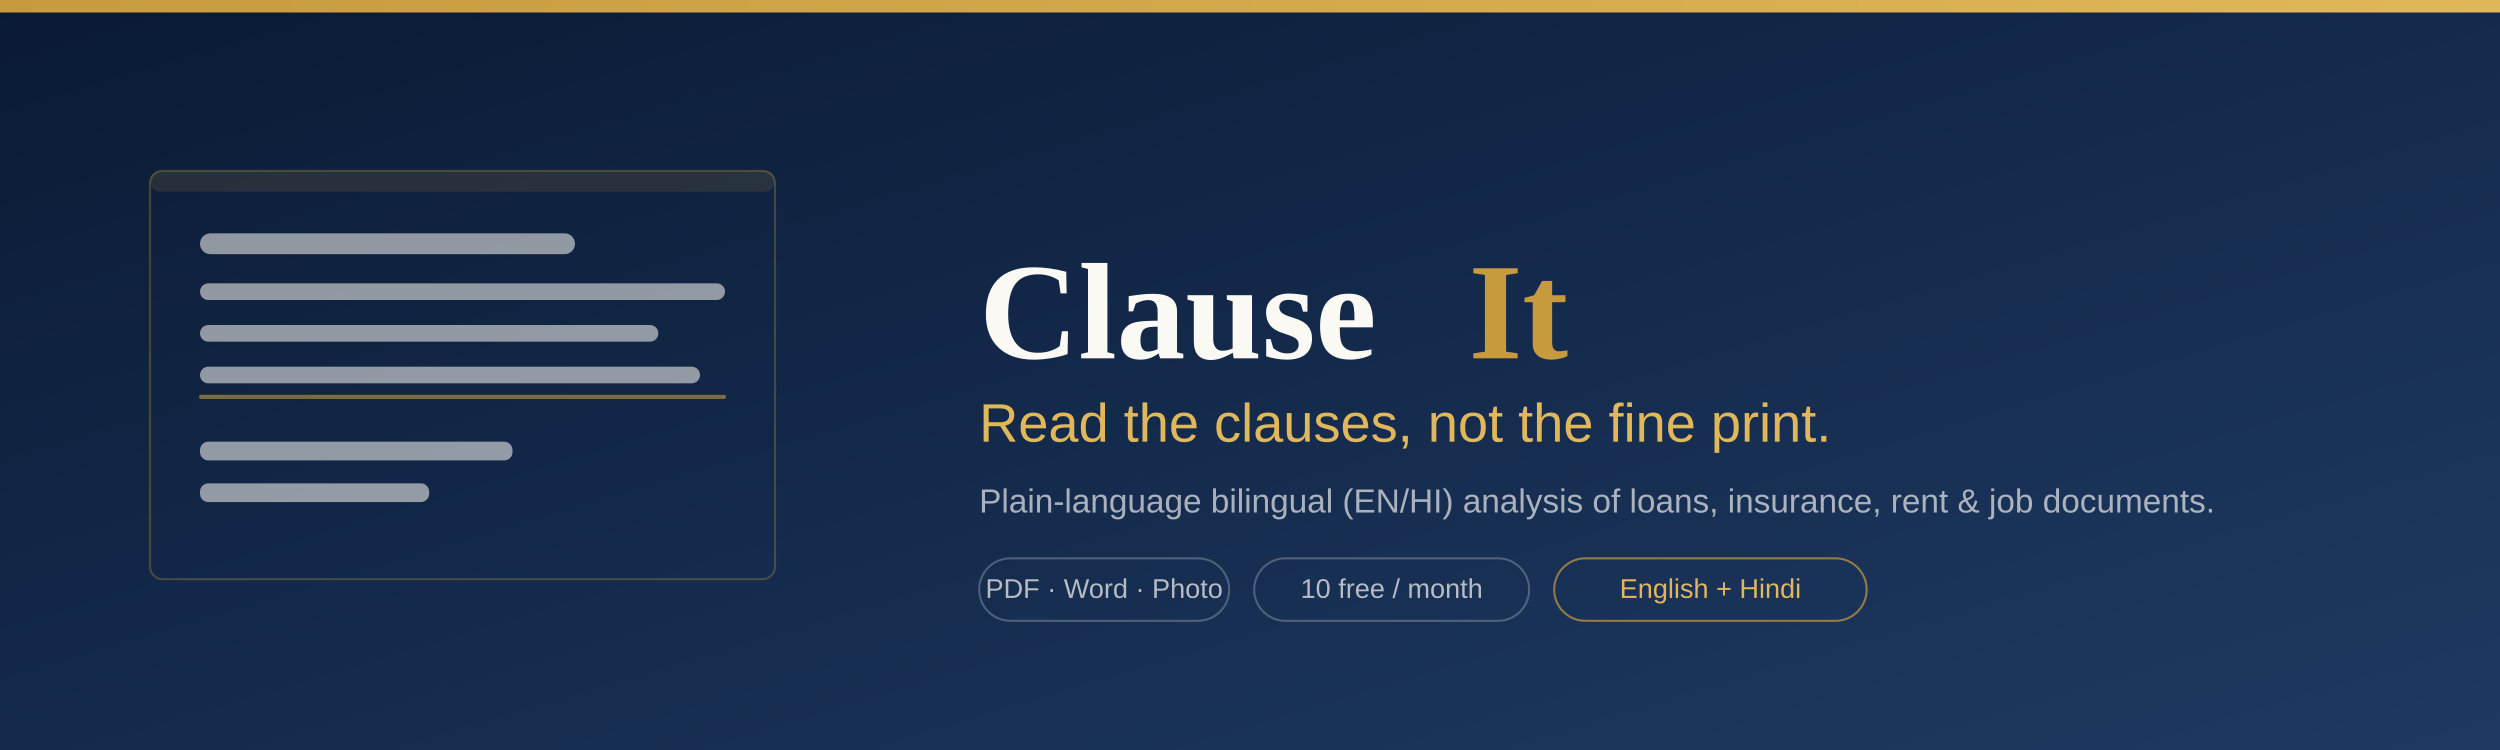
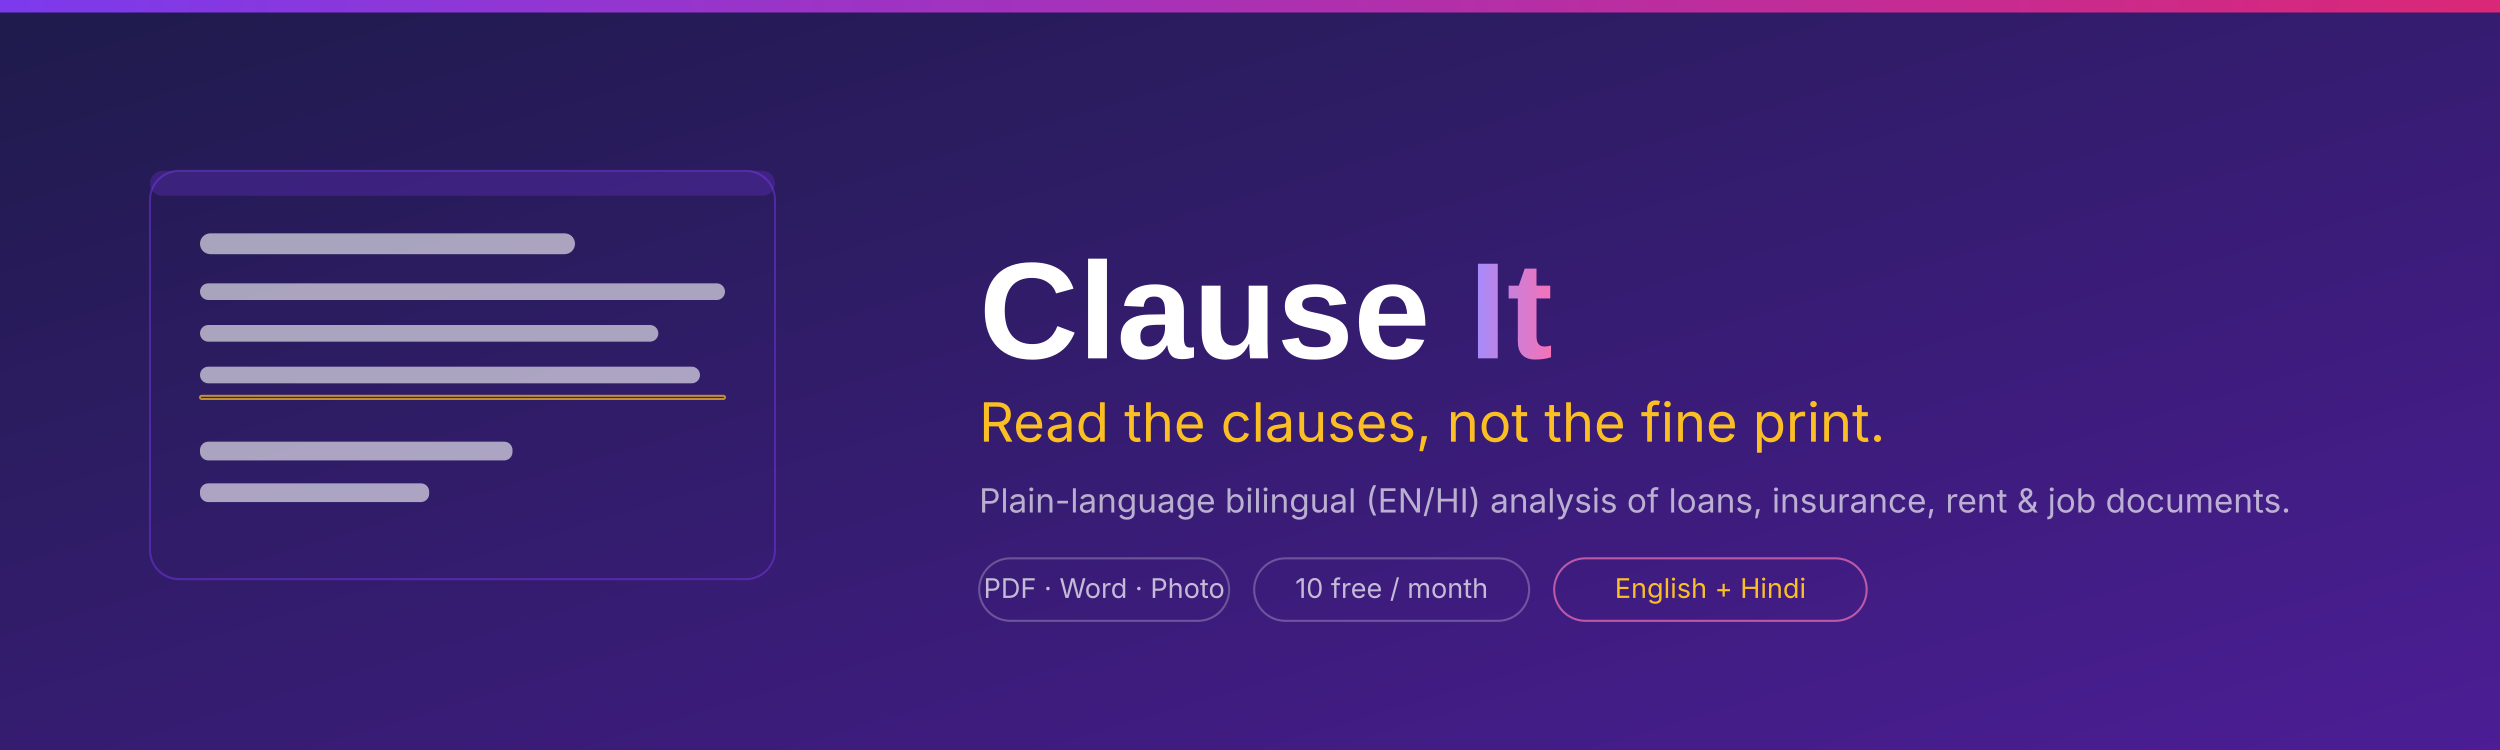
<svg xmlns="http://www.w3.org/2000/svg" viewBox="0 0 1200 360" role="img" aria-label="ClauseIt — Read the clauses, not the fine print">
  <defs>
    <linearGradient id="bg" x1="0" y1="0" x2="1" y2="1">
-       <stop offset="0" stop-color="#0a1a34" />
-       <stop offset="1" stop-color="#1e3a63" />
+       <stop offset="0" stop-color="#1E1B4B" />
+       <stop offset="1" stop-color="#4C1D95" />
    </linearGradient>
    <linearGradient id="accentline" x1="0" y1="0" x2="1" y2="0">
-       <stop offset="0" stop-color="#c79a3e" />
-       <stop offset="1" stop-color="#e0b75a" />
+       <stop offset="0" stop-color="#7C3AED" />
+       <stop offset="1" stop-color="#DB2777" />
+     </linearGradient>
+     <linearGradient id="word" x1="0" y1="0" x2="1" y2="0">
+       <stop offset="0" stop-color="#A78BFA" />
+       <stop offset="1" stop-color="#F472B6" />
    </linearGradient>
  </defs>
  <rect width="1200" height="360" fill="url(#bg)" />
  <rect x="0" y="0" width="1200" height="6" fill="url(#accentline)" />
-   <g fill="none" stroke="#c79a3e" stroke-opacity="0.3">
-     <rect x="72" y="82" width="300" height="196" rx="6" />
-     <rect x="72" y="82" width="300" height="10" rx="5" fill="#c79a3e" fill-opacity="0.14" stroke="none" />
+   <g fill="none" stroke="#7C3AED" stroke-opacity="0.45">
+     <rect x="72" y="82" width="300" height="196" rx="14" />
+     <rect x="72" y="82" width="300" height="12" rx="6" fill="#7C3AED" fill-opacity="0.25" stroke="none" />
  </g>
-   <g fill="#fbf9f4" fill-opacity="0.55">
+   <g fill="#FFFFFF" fill-opacity="0.6">
    <rect x="96" y="112" width="180" height="10" rx="5" />
    <rect x="96" y="136" width="252" height="8" rx="4" />
    <rect x="96" y="156" width="220" height="8" rx="4" />
    <rect x="96" y="176" width="240" height="8" rx="4" />
    <rect x="96" y="212" width="150" height="9" rx="4" />
    <rect x="96" y="232" width="110" height="9" rx="4" />
  </g>
-   <g fill="none" stroke="#c79a3e" stroke-opacity="0.6">
-     <rect x="96" y="190" width="252" height="1" rx="0.5" />
+   <g fill="none" stroke="#FBBF24" stroke-opacity="0.7">
+     <rect x="96" y="190" width="252" height="1.5" rx="0.75" />
  </g>
-   <g font-family="Georgia, 'Times New Roman', serif">
-     <text x="470" y="172" font-size="66" font-weight="bold" fill="#fbf9f4">Clause</text>
-     <text x="705" y="172" font-size="66" font-weight="bold" fill="#c79a3e">It</text>
+   <g font-family="Poppins, Arial, Helvetica, sans-serif">
+     <text x="470" y="172" font-size="66" font-weight="bold" fill="#FFFFFF">Clause</text>
+     <text x="705" y="172" font-size="66" font-weight="bold" fill="url(#word)">It</text>
  </g>
-   <g font-family="Arial, Helvetica, sans-serif">
-     <text x="470" y="212" font-size="26" fill="#e0b75a">Read the clauses, not the fine print.</text>
-     <text x="470" y="246" font-size="16" fill="#fbf9f4" fill-opacity="0.65">Plain-language bilingual (EN/HI) analysis of loans, insurance, rent &amp; job documents.</text>
+   <g font-family="Inter, Arial, Helvetica, sans-serif">
+     <text x="470" y="212" font-size="26" fill="#FBBF24">Read the clauses, not the fine print.</text>
+     <text x="470" y="246" font-size="16" fill="#FFFFFF" fill-opacity="0.65">Plain-language bilingual (EN/HI) analysis of loans, insurance, rent &amp; job documents.</text>
  </g>
-   <g font-family="Arial, Helvetica, sans-serif">
-     <rect x="470" y="268" width="120" height="30" rx="15" fill="none" stroke="#fbf9f4" stroke-opacity="0.25" />
-     <text x="530" y="287" font-size="13" fill="#fbf9f4" fill-opacity="0.7" text-anchor="middle">PDF · Word · Photo</text>
-     <rect x="602" y="268" width="132" height="30" rx="15" fill="none" stroke="#fbf9f4" stroke-opacity="0.25" />
-     <text x="668" y="287" font-size="13" fill="#fbf9f4" fill-opacity="0.7" text-anchor="middle">10 free / month</text>
-     <rect x="746" y="268" width="150" height="30" rx="15" fill="none" stroke="#c79a3e" stroke-opacity="0.7" />
-     <text x="821" y="287" font-size="13" fill="#e0b75a" text-anchor="middle">English + Hindi</text>
+   <g font-family="Inter, Arial, Helvetica, sans-serif">
+     <rect x="470" y="268" width="120" height="30" rx="15" fill="none" stroke="#FFFFFF" stroke-opacity="0.25" />
+     <text x="530" y="287" font-size="13" fill="#FFFFFF" fill-opacity="0.7" text-anchor="middle">PDF · Word · Photo</text>
+     <rect x="602" y="268" width="132" height="30" rx="15" fill="none" stroke="#FFFFFF" stroke-opacity="0.25" />
+     <text x="668" y="287" font-size="13" fill="#FFFFFF" fill-opacity="0.7" text-anchor="middle">10 free / month</text>
+     <rect x="746" y="268" width="150" height="30" rx="15" fill="none" stroke="#F472B6" stroke-opacity="0.7" />
+     <text x="821" y="287" font-size="13" fill="#FBBF24" text-anchor="middle">English + Hindi</text>
  </g>
</svg>
